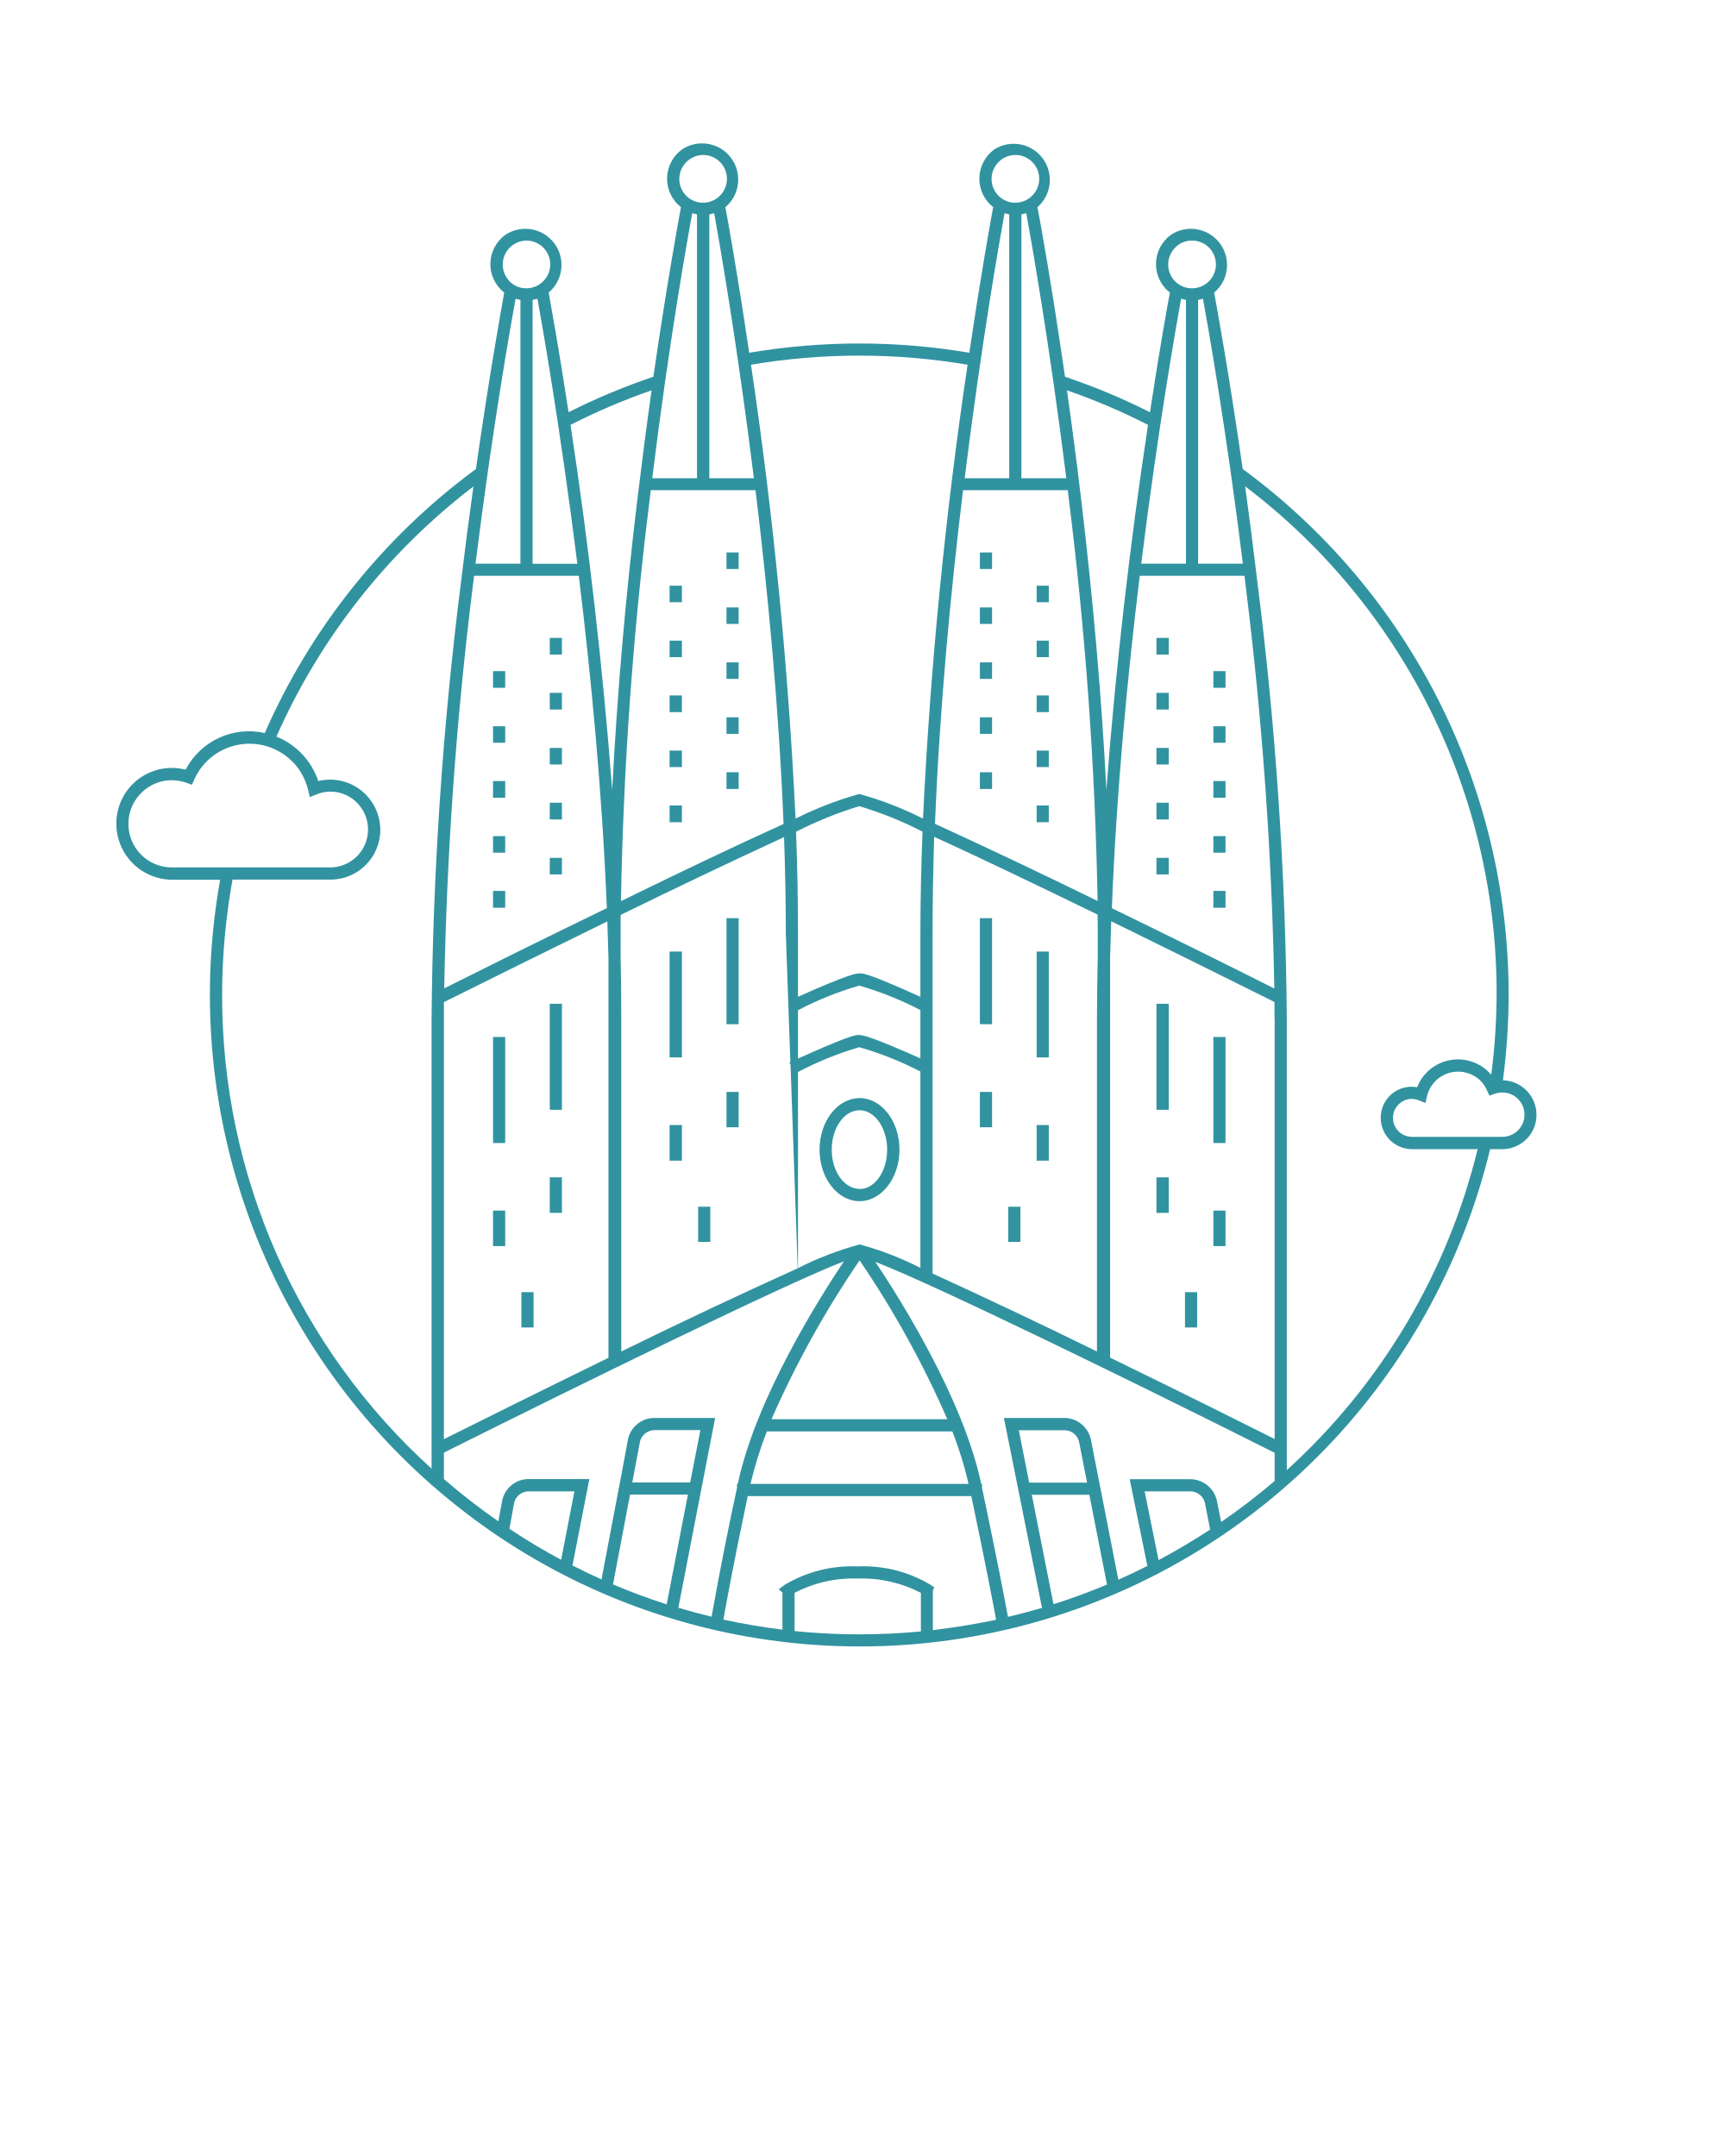
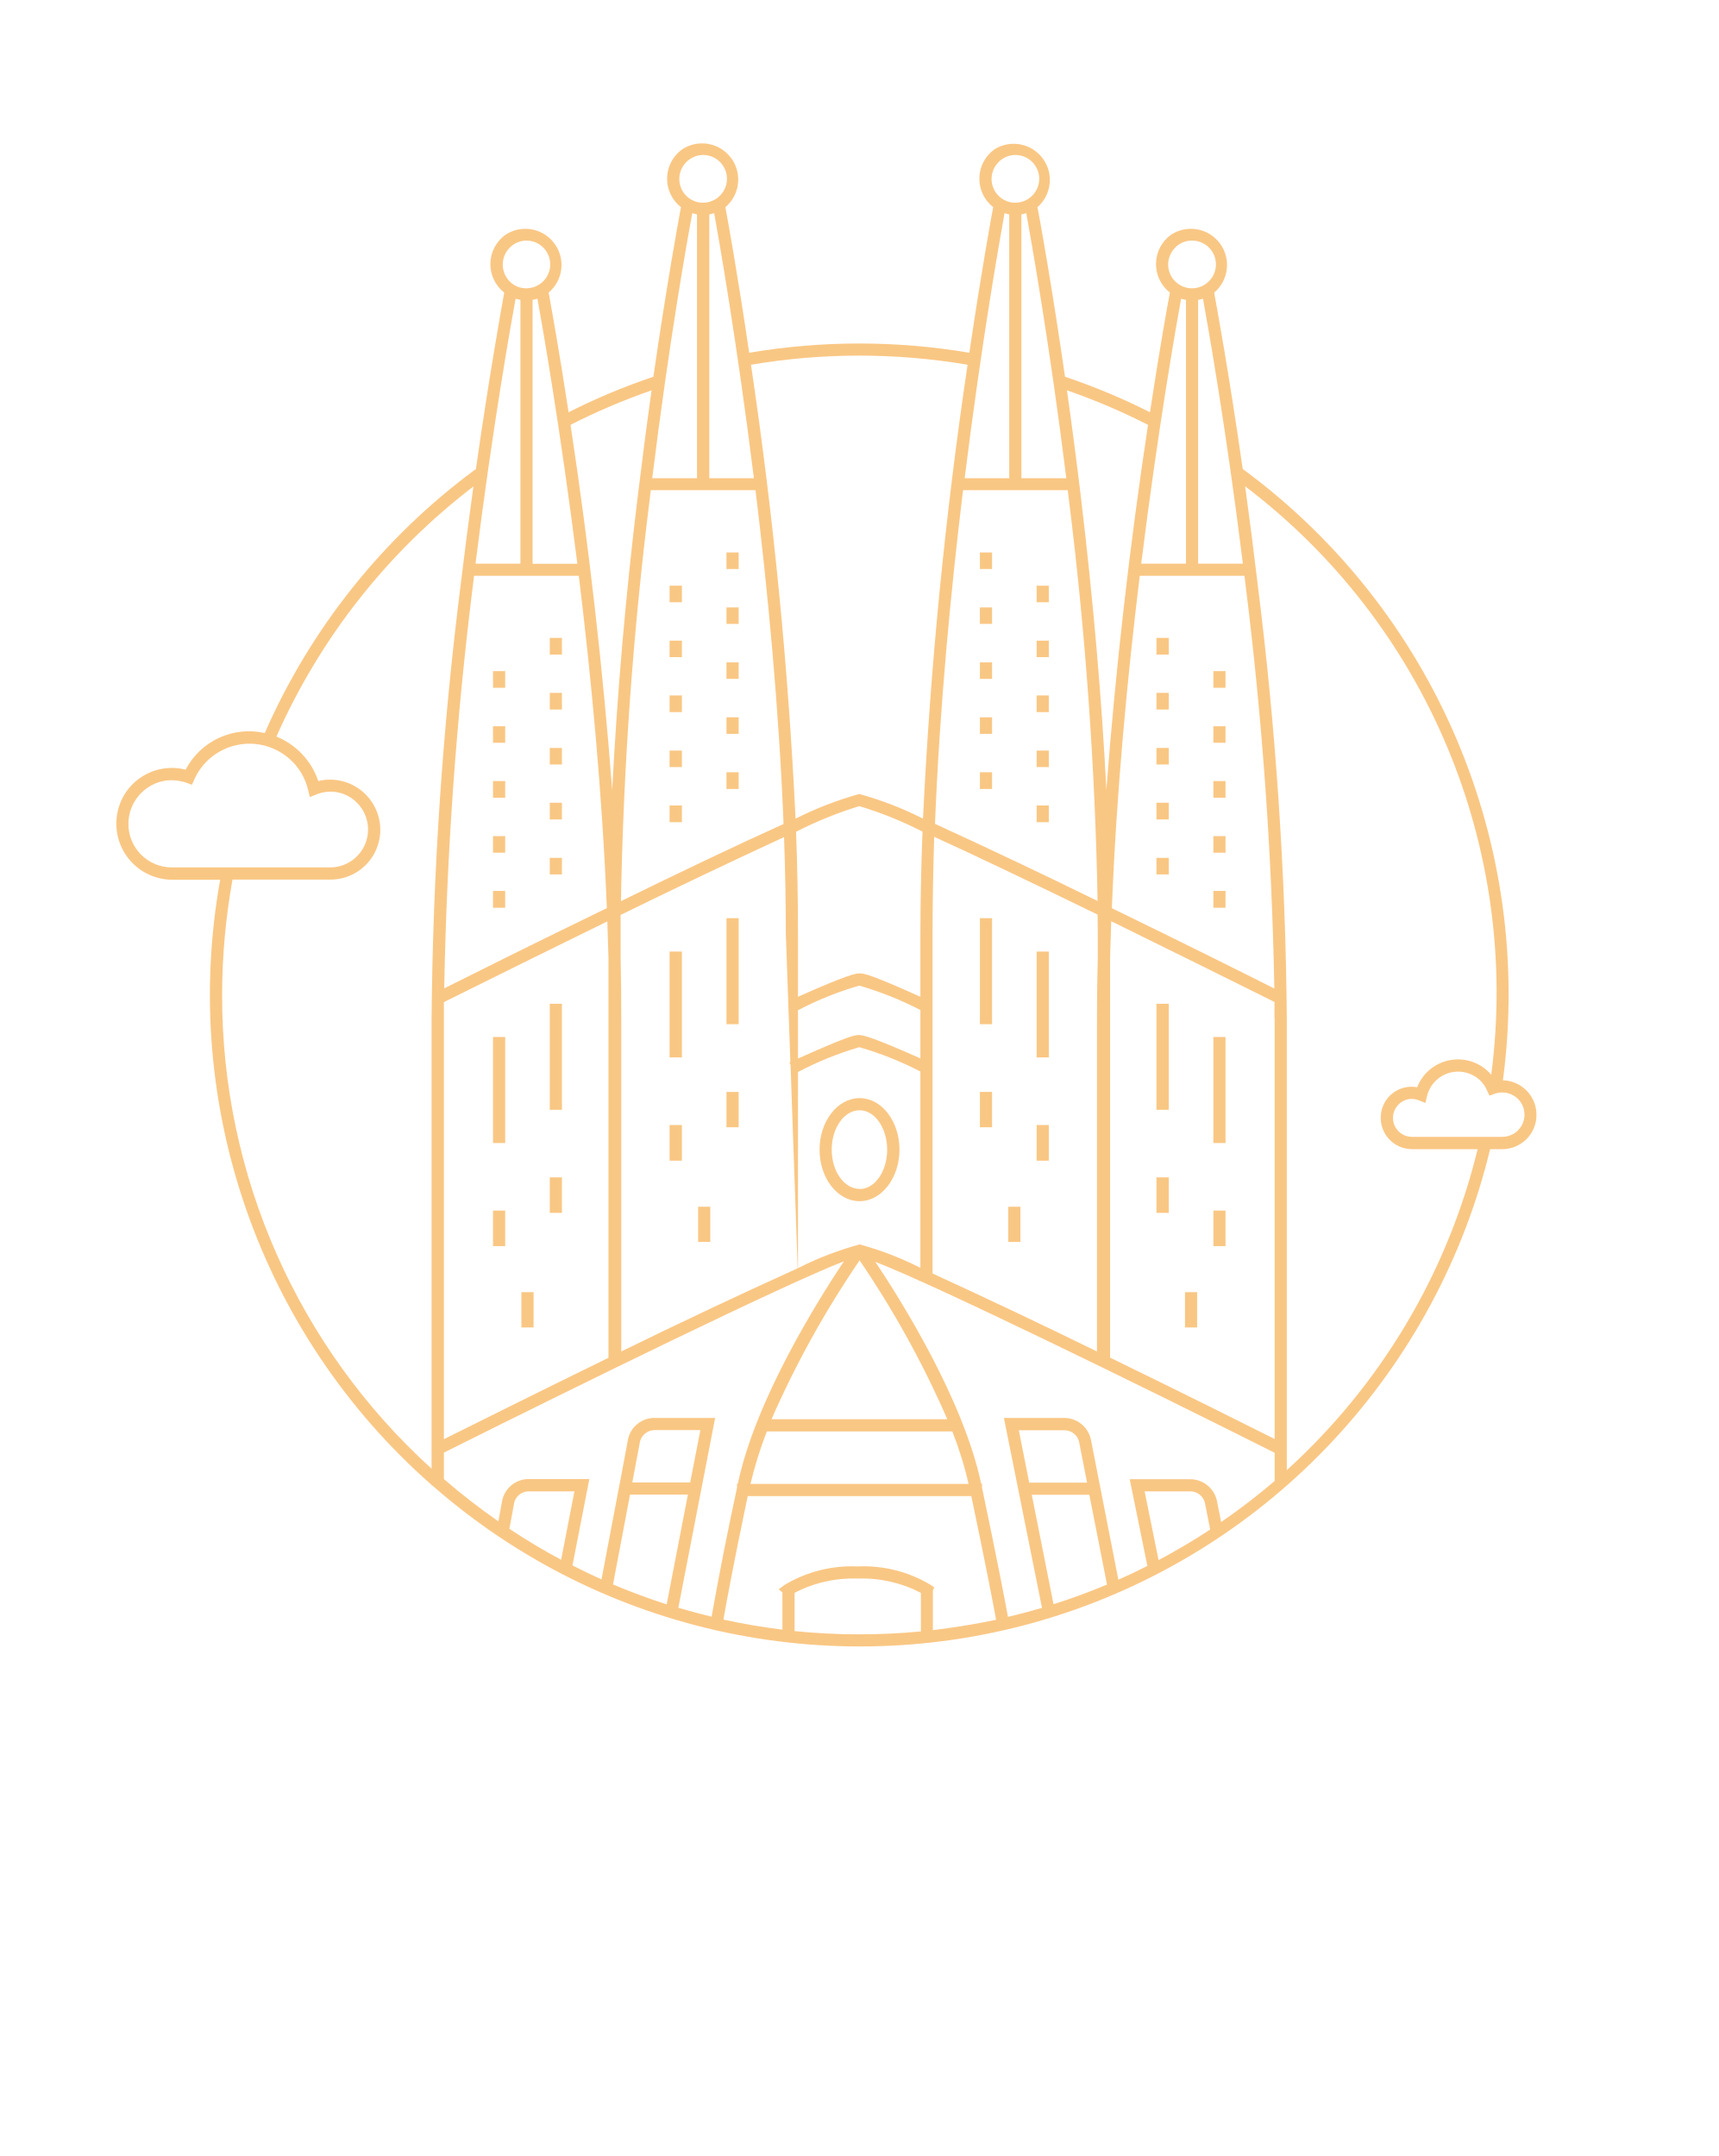
<svg xmlns="http://www.w3.org/2000/svg" width="106" height="133" fill="none">
-   <path d="M53.02 67.74c-1.36 0-2.47 1.43-2.47 3.18 0 1.75 1.1 3.18 2.47 3.18 1.35 0 2.46-1.43 2.46-3.18 0-1.75-1.1-3.18-2.46-3.18zm0 5.6c-.95 0-1.72-1.08-1.72-2.42 0-1.34.77-2.43 1.72-2.43.94 0 1.7 1.1 1.7 2.43 0 1.34-.76 2.43-1.7 2.43zM73.84 79.71h-.75v2.18h.75V79.7zM75.59 63.97h-.75v6.54h.75v-6.54zM72.09 61.92h-.76v6.54h.76v-6.54zM75.59 41.4h-.75v1.03h.75V41.4zM72.09 39.35h-.76v1.03h.76v-1.03zM75.59 44.8h-.75v1.02h.75v-1.03zM72.09 42.74h-.76v1.03h.76v-1.03zM75.59 48.18h-.75v1.03h.75v-1.03zM72.09 46.14h-.76v1.02h.76v-1.02zM75.59 51.58h-.75v1.02h.75v-1.02zM72.09 49.52h-.76v1.03h.76v-1.03zM75.59 54.96h-.75V56h.75v-1.03zM72.09 52.92h-.76v1.02h.76v-1.02zM75.59 74.68h-.75v2.19h.75v-2.19zM72.09 72.63h-.76v2.19h.76v-2.19zM62.94 74.44h-.75v2.17h.75v-2.17zM64.7 58.7h-.76v6.53h.75V58.7zM61.19 56.64h-.75v6.54h.75v-6.54zM64.7 36.13h-.76v1.02h.75v-1.02zM61.19 34.08h-.75v1.02h.75v-1.02zM64.7 39.52h-.76v1.02h.75v-1.02zM61.19 37.47h-.75v1.02h.75v-1.02zM64.7 42.9h-.76v1.03h.75v-1.02zM61.19 40.86h-.75v1.02h.75v-1.02zM64.7 46.3h-.76v1.02h.75V46.3zM61.19 44.25h-.75v1.02h.75v-1.02zM64.7 49.69h-.76v1.03h.75v-1.03zM61.19 47.64h-.75v1.03h.75v-1.03zM64.7 69.4h-.76v2.2h.75v-2.2zM61.19 67.36h-.75v2.18h.75v-2.18zM32.9 79.71h-.74v2.18h.75V79.7zM31.16 63.97h-.75v6.54h.75v-6.54zM34.66 61.92h-.75v6.54h.75v-6.54zM31.16 41.4h-.75v1.03h.75V41.4zM34.66 39.35h-.75v1.03h.75v-1.03zM31.16 44.8h-.75v1.02h.75v-1.03zM34.66 42.74h-.75v1.03h.75v-1.03zM31.16 48.18h-.75v1.03h.75v-1.03zM34.66 46.14h-.75v1.02h.75v-1.02zM31.16 51.58h-.75v1.02h.75v-1.02zM34.66 49.52h-.75v1.03h.75v-1.03zM31.16 54.96h-.75V56h.75v-1.03zM34.66 52.92h-.75v1.02h.75v-1.02zM31.16 74.68h-.75v2.19h.75v-2.19zM34.66 72.63h-.75v2.19h.75v-2.19zM43.8 74.44h-.74v2.17h.75v-2.17zM42.06 58.7h-.76v6.53h.76V58.7zM45.56 56.64h-.75v6.54h.75v-6.54zM42.06 36.13h-.76v1.02h.76v-1.02zM45.56 34.08h-.75v1.02h.75v-1.02zM42.06 39.52h-.76v1.02h.76v-1.02zM45.56 37.47h-.75v1.02h.75v-1.02zM42.06 42.9h-.76v1.03h.76v-1.02zM45.56 40.86h-.75v1.02h.75v-1.02zM42.06 46.3h-.76v1.02h.76V46.3zM45.56 44.25h-.75v1.02h.75v-1.02zM42.06 49.69h-.76v1.03h.76v-1.03zM45.56 47.64h-.75v1.03h.75v-1.03zM42.06 69.4h-.76v2.2h.76v-2.2zM45.56 67.36h-.75v2.18h.75v-2.18z" fill="#3193A0" />
-   <path d="M92.7 66.64a40.22 40.22 0 0 0-16.05-37.71c-.84-5.88-1.6-9.99-1.76-10.88a2.23 2.23 0 0 0-2.66-3.57 2.23 2.23 0 0 0-.07 3.57c-.12.61-.61 3.31-1.23 7.38a39.88 39.88 0 0 0-5.24-2.19c-.82-5.66-1.53-9.6-1.7-10.46a2.23 2.23 0 0 0-2.65-3.57 2.23 2.23 0 0 0-.08 3.57c-.13.68-.74 4.03-1.47 8.98-4.5-.76-9.09-.76-13.58 0-.73-4.95-1.34-8.3-1.47-8.98a2.23 2.23 0 0 0-2.66-3.57 2.23 2.23 0 0 0-.08 3.57c-.16.87-.88 4.8-1.7 10.46a39.8 39.8 0 0 0-5.23 2.19c-.62-4.07-1.12-6.77-1.23-7.38a2.23 2.23 0 0 0-2.66-3.57 2.23 2.23 0 0 0-.08 3.57c-.16.9-.91 5.02-1.75 10.92l-.02-.02a40.32 40.32 0 0 0-13 16.27 4.4 4.4 0 0 0-4.88 2.26A3.42 3.42 0 0 0 7.2 50.4a3.46 3.46 0 0 0 3.4 3.87h2.98A40.24 40.24 0 0 0 26.62 91.6v.04h.05A39.96 39.96 0 0 0 65.1 99.7a40 40 0 0 0 17.17-10.88 40.21 40.21 0 0 0 9.64-17.93h.74a2.11 2.11 0 0 0 2.12-2.11 2.13 2.13 0 0 0-2.08-2.14zM76.66 34.77H73.9V18.5l.3-.07c.3 1.65 1.43 8 2.46 16.34zm-1.61 57.77a1.69 1.69 0 0 0-1.69-1.29h-3.68l1.09 5.35c-.59.3-1.18.58-1.79.85l-1.7-8.68a1.69 1.69 0 0 0-1.68-1.3h-3.68l2.35 11.72c-.7.2-1.4.39-2.1.55-.2-1.09-.68-3.6-1.6-7.97v-.24h-.05l-.01-.04c-1.1-5.17-4.95-11.3-6.52-13.65 3.67 1.42 16.07 7.48 24.63 11.78v1.74a39.1 39.1 0 0 1-3.3 2.53l-.27-1.35zm-.4 1.81c-1.03.68-2.1 1.31-3.19 1.89L70.6 92h2.76a.93.93 0 0 1 .95.67l.33 1.67zm-11.81-6.12h2.76a.93.93 0 0 1 .95.68l.5 2.55h-3.57l-.64-3.23zm4.35 3.98l1.09 5.54c-1.08.45-2.17.86-3.3 1.21l-1.34-6.75h3.55zm-9.8 5.55a8.04 8.04 0 0 0-4.49-1.13 8.06 8.06 0 0 0-4.49 1.13l-.38.28.23.2v2.29a39.5 39.5 0 0 1-3.64-.62c.18-1.03.62-3.44 1.5-7.62h13.79c.88 4.19 1.34 6.6 1.53 7.63-1.28.27-2.58.48-3.9.64v-2.43l.08-.21-.23-.16zM38.86 92.2h3.57l-1.31 6.77a39.36 39.36 0 0 1-3.31-1.23l1.05-5.54zm3.71-.75H39l.48-2.55a.94.94 0 0 1 .95-.68h2.77l-.63 3.23zm1.54-3.98h-3.68a1.67 1.67 0 0 0-1.69 1.29l-.5 2.69h-.01v.03l-1.13 5.95c-.6-.27-1.2-.56-1.79-.86l1.04-5.33h-3.68a1.67 1.67 0 0 0-1.69 1.3l-.24 1.31a39.58 39.58 0 0 1-3.36-2.61v-1.63c8.6-4.3 21.05-10.4 24.67-11.8-1.56 2.34-5.43 8.49-6.53 13.67v.04h-.06v.25a224.5 224.5 0 0 0-1.57 7.96 40.1 40.1 0 0 1-2.05-.55l2.27-11.71zm-9.5 8.75a39 39 0 0 1-3.19-1.91l.3-1.64a.93.93 0 0 1 .95-.67h2.76l-.82 4.22zM29.17 36.1l.07-.58h6.46c.75 6.14 1.44 13.3 1.73 20.5-4.39 2.13-8.4 4.13-10.03 4.95.15-8.32.74-16.62 1.77-24.87zm10.9-5.27l.07-.59h6.46c.75 6.17 1.44 13.37 1.73 20.59-2.81 1.27-6.5 3.03-10.03 4.76.15-8.28.74-16.55 1.77-24.76zm19.33-.59h6.46l.07.59a235.03 235.03 0 0 1 1.77 24.75 431.61 431.61 0 0 0-10.03-4.76c.29-7.22.98-14.41 1.73-20.58zm19.22 32.57v25.96c-1.65-.83-5.71-2.86-10.15-5.02v-24.7l.07-2.22c3.46 1.7 7 3.45 10.07 4.98v1zM67.7 56.43l.01 1.11v1.5a167.8 167.8 0 0 0-.05 3.84v20.49a425.06 425.06 0 0 0-10.14-4.81V57.6c0-1.98.04-3.98.1-5.98 2.72 1.24 6.32 2.97 10.08 4.8zM47.29 88.3h11.45c.41 1.05.75 2.14 1 3.24H46.29c.26-1.1.6-2.19 1.01-3.24zm.3-.76c1.5-3.42 3.32-6.7 5.43-9.79a59.97 59.97 0 0 1 5.41 9.8H47.6zM53 76.77c-1.3.36-2.57.84-3.78 1.46v-12.1A20.5 20.5 0 0 1 53 64.6c1.3.37 2.57.88 3.77 1.5v12.11c-1.2-.61-2.47-1.1-3.77-1.45zm-3.78-14.45c1.2-.63 2.47-1.14 3.78-1.52 1.3.38 2.57.88 3.77 1.51v2.98c-2.79-1.24-3.5-1.44-3.77-1.44-.28-.03-.96.19-3.78 1.45v-2.98zm7.55-4.71v3.88c-2.8-1.26-3.5-1.48-3.77-1.44-.17 0-.56 0-3.78 1.44v-3.88c0-2.09-.04-4.2-.12-6.3a24.1 24.1 0 0 1 3.9-1.58c1.34.4 2.65.93 3.9 1.57-.08 2.11-.13 4.22-.13 6.3zm-8.3 0l.28 7.9-.06.03.07.14.44 12.56a394.6 394.6 0 0 0-10.88 5.13V62.88c0-1.26-.01-2.53-.04-3.8v-1.54-1.1a506 506 0 0 1 10.08-4.8c.07 2 .11 4 .11 5.97zm-21.09 5.21v-1c3.07-1.53 6.61-3.28 10.08-4.98l.07 2.24v24.68c-4.44 2.17-8.5 4.2-10.15 5.02V62.82zm41.2-6.8c.28-7.2.97-14.35 1.72-20.5h6.46l.07.6a234.68 234.68 0 0 1 1.77 24.86c-1.64-.83-5.65-2.83-10.03-4.96zm4.94-41.18a1.47 1.47 0 0 1 1.45 1.76 1.48 1.48 0 0 1-2 1.08 1.47 1.47 0 0 1-.48-2.41c.27-.28.64-.43 1.03-.43zm-.37 3.66v16.27h-2.76c1.05-8.44 2.18-14.8 2.46-16.34l.3.07zm-2.34 7.71a305.91 305.91 0 0 0-2.57 22.51c-.28-5.56-.8-11.57-1.56-17.97a318.3 318.3 0 0 0-.87-6.67 39 39 0 0 1 5 2.13zm-5.04 3.29H63V13.23l.3-.08c.3 1.65 1.43 8.01 2.47 16.35zM62.63 9.56a1.47 1.47 0 0 1 1.44 1.76 1.48 1.48 0 0 1-2 1.08 1.47 1.47 0 0 1-.48-2.4c.27-.28.65-.44 1.04-.44zm-.38 3.67V29.5H59.5c1.05-8.45 2.18-14.8 2.46-16.35l.3.08zm-2.57 9.27a281.97 281.97 0 0 0-2.75 28A20.75 20.75 0 0 0 53 48.98c-1.36.38-2.68.89-3.93 1.52a281.98 281.98 0 0 0-2.75-28c4.42-.75 8.94-.75 13.36 0zm-13.18 7h-2.75V13.23l.3-.08c.28 1.54 1.4 7.9 2.45 16.35zM43.37 9.56a1.47 1.47 0 0 1 1.44 1.76 1.48 1.48 0 0 1-2 1.08 1.47 1.47 0 0 1-.48-2.4c.28-.28.65-.44 1.04-.44zm-.38 3.67V29.5h-2.76c1.03-8.34 2.16-14.7 2.47-16.35l.3.08zm-2.8 10.85c-.29 2.04-.58 4.28-.87 6.67a260.3 260.3 0 0 0-1.56 17.98 305.9 305.9 0 0 0-2.57-22.52 39.07 39.07 0 0 1 5-2.13zm-4.58 10.7h-2.76V18.5l.3-.07c.28 1.54 1.4 7.9 2.46 16.34zm-3.14-19.94a1.47 1.47 0 0 1 1.44 1.76 1.48 1.48 0 0 1-2 1.08 1.47 1.47 0 0 1-.9-1.37 1.48 1.48 0 0 1 1.46-1.47zm-.37 3.66v16.27h-2.77c1.04-8.33 2.17-14.7 2.47-16.34l.3.07zM7.92 50.82a2.7 2.7 0 0 1 2.33-2.67c.42-.05.86 0 1.26.14l.33.12.14-.32a3.73 3.73 0 0 1 5.85-1.3c.59.5 1 1.2 1.18 1.96l.1.42.4-.16a2.29 2.29 0 0 1 2.51.51 2.34 2.34 0 0 1-1.64 3.99H10.6a2.68 2.68 0 0 1-2.68-2.69zm5.78 10.56c0-2.39.22-4.77.64-7.12h6.04a3.07 3.07 0 0 0 3.05-3.47 3.1 3.1 0 0 0-3.8-2.61 4.49 4.49 0 0 0-2.58-2.74A39.55 39.55 0 0 1 29.2 30.01a317.9 317.9 0 0 0-.78 6.01 229.3 229.3 0 0 0-1.8 26.8V90.6A39.35 39.35 0 0 1 13.7 61.38zm35.31 39.24v-2.36a7.8 7.8 0 0 1 3.9-.88c1.35-.05 2.69.26 3.89.88v2.38a40.04 40.04 0 0 1-7.79-.02zm30.36-9.94V62.82a229.1 229.1 0 0 0-1.8-26.8A317 317 0 0 0 76.8 30a39.2 39.2 0 0 1 15.18 36.3 2.7 2.7 0 0 0-4.57.77 1.9 1.9 0 0 0-2.24 1.73 1.93 1.93 0 0 0 1.91 2.09h4.06a39.33 39.33 0 0 1-11.77 19.8zm13.3-20.55h-5.59a1.17 1.17 0 0 1-1.14-1.39 1.17 1.17 0 0 1 1.08-.95c.17 0 .34.02.5.09l.4.16.1-.43a1.97 1.97 0 0 1 2.9-1.24c.36.2.64.52.8.9l.15.32.33-.12a1.38 1.38 0 0 1 1.43.32 1.37 1.37 0 0 1-.97 2.34z" fill="#3193A0" />
+   <path d="M53.02 67.74c-1.36 0-2.47 1.43-2.47 3.18 0 1.75 1.1 3.18 2.47 3.18 1.35 0 2.46-1.43 2.46-3.18 0-1.75-1.1-3.18-2.46-3.18zm0 5.6c-.95 0-1.72-1.08-1.72-2.42 0-1.34.77-2.43 1.72-2.43.94 0 1.7 1.1 1.7 2.43 0 1.34-.76 2.43-1.7 2.43zM73.84 79.71h-.75v2.18h.75V79.7zM75.59 63.97h-.75v6.54h.75v-6.54zM72.09 61.92h-.76v6.54h.76v-6.54zM75.59 41.4h-.75v1.03h.75V41.4zM72.09 39.35h-.76v1.03h.76v-1.03zM75.59 44.8h-.75v1.02h.75v-1.03zM72.09 42.74h-.76v1.03h.76v-1.03zM75.59 48.18h-.75v1.03h.75v-1.03zM72.09 46.14h-.76v1.02h.76v-1.02zM75.59 51.58h-.75v1.02h.75v-1.02zM72.09 49.52h-.76v1.03h.76v-1.03zM75.59 54.96h-.75V56h.75v-1.03zM72.09 52.92h-.76v1.02h.76v-1.02zM75.59 74.68h-.75v2.19h.75v-2.19zM72.09 72.63h-.76v2.19h.76v-2.19zM62.94 74.44h-.75v2.17h.75v-2.17zM64.7 58.7h-.76v6.53h.75V58.7zM61.19 56.64h-.75v6.54h.75v-6.54zM64.7 36.13h-.76v1.02h.75v-1.02zM61.19 34.08h-.75v1.02h.75v-1.02zM64.7 39.52h-.76v1.02h.75v-1.02zM61.19 37.47h-.75v1.02h.75v-1.02zM64.7 42.9h-.76v1.03h.75v-1.02zM61.19 40.86h-.75v1.02h.75v-1.02zM64.7 46.3h-.76v1.02h.75V46.3zM61.19 44.25h-.75v1.02h.75v-1.02zM64.7 49.69h-.76v1.03h.75v-1.03zM61.19 47.64h-.75v1.03h.75v-1.03zM64.7 69.4h-.76v2.2h.75v-2.2zM61.19 67.36h-.75v2.18h.75v-2.18zM32.9 79.71h-.74v2.18h.75V79.7zM31.16 63.97h-.75v6.54h.75v-6.54zM34.66 61.92h-.75v6.54h.75v-6.54zM31.16 41.4h-.75v1.03h.75V41.4zM34.66 39.35h-.75v1.03h.75v-1.03zM31.16 44.8h-.75v1.02h.75v-1.03zM34.66 42.74h-.75v1.03h.75v-1.03zM31.16 48.18h-.75v1.03h.75v-1.03zM34.66 46.14h-.75v1.02h.75v-1.02zM31.16 51.58h-.75v1.02h.75v-1.02zM34.66 49.52h-.75v1.03h.75v-1.03zM31.16 54.96h-.75V56h.75v-1.03zM34.66 52.92h-.75v1.02h.75v-1.02zM31.16 74.68h-.75v2.19h.75v-2.19zM34.66 72.63h-.75v2.19h.75v-2.19zM43.8 74.44h-.74v2.17h.75v-2.17zM42.06 58.7h-.76v6.53h.76V58.7zM45.56 56.64h-.75v6.54h.75v-6.54zM42.06 36.13h-.76v1.02h.76v-1.02zM45.56 34.08h-.75v1.02h.75v-1.02zM42.06 39.52h-.76v1.02h.76v-1.02zM45.56 37.47h-.75v1.02h.75v-1.02zM42.06 42.9h-.76v1.03h.76v-1.02zM45.56 40.86h-.75v1.02h.75v-1.02zM42.06 46.3h-.76v1.02h.76V46.3zM45.56 44.25h-.75v1.02h.75v-1.02zM42.06 49.69h-.76v1.03h.76v-1.03zM45.56 47.64h-.75v1.03h.75v-1.03zM42.06 69.4h-.76v2.2h.76v-2.2zM45.56 67.36h-.75v2.18h.75v-2.18z" fill="#F9C784" />
+   <path d="M92.7 66.64a40.22 40.22 0 0 0-16.05-37.71c-.84-5.88-1.6-9.99-1.76-10.88a2.23 2.23 0 0 0-2.66-3.57 2.23 2.23 0 0 0-.07 3.57c-.12.61-.61 3.31-1.23 7.38a39.88 39.88 0 0 0-5.24-2.19c-.82-5.66-1.53-9.6-1.7-10.46a2.23 2.23 0 0 0-2.65-3.57 2.23 2.23 0 0 0-.08 3.57c-.13.68-.74 4.03-1.47 8.98-4.5-.76-9.09-.76-13.58 0-.73-4.95-1.34-8.3-1.47-8.98a2.23 2.23 0 0 0-2.66-3.57 2.23 2.23 0 0 0-.08 3.57c-.16.87-.88 4.8-1.7 10.46a39.8 39.8 0 0 0-5.23 2.19c-.62-4.07-1.12-6.77-1.23-7.38a2.23 2.23 0 0 0-2.66-3.57 2.23 2.23 0 0 0-.08 3.57c-.16.9-.91 5.02-1.75 10.92l-.02-.02a40.32 40.32 0 0 0-13 16.27 4.4 4.4 0 0 0-4.88 2.26A3.42 3.42 0 0 0 7.2 50.4a3.46 3.46 0 0 0 3.4 3.87h2.98A40.24 40.24 0 0 0 26.62 91.6v.04h.05A39.96 39.96 0 0 0 65.1 99.7a40 40 0 0 0 17.17-10.88 40.21 40.21 0 0 0 9.64-17.93h.74a2.11 2.11 0 0 0 2.12-2.11 2.13 2.13 0 0 0-2.08-2.14zM76.66 34.77H73.9V18.5l.3-.07c.3 1.65 1.43 8 2.46 16.34zm-1.61 57.77a1.69 1.69 0 0 0-1.69-1.29h-3.68l1.09 5.35c-.59.3-1.18.58-1.79.85l-1.7-8.68a1.69 1.69 0 0 0-1.68-1.3h-3.68l2.35 11.72c-.7.2-1.4.39-2.1.55-.2-1.09-.68-3.6-1.6-7.97v-.24h-.05l-.01-.04c-1.1-5.17-4.95-11.3-6.52-13.65 3.67 1.42 16.07 7.48 24.63 11.78v1.74a39.1 39.1 0 0 1-3.3 2.53l-.27-1.35zm-.4 1.81c-1.03.68-2.1 1.31-3.19 1.89L70.6 92h2.76a.93.93 0 0 1 .95.67l.33 1.67zm-11.81-6.12h2.76a.93.93 0 0 1 .95.68l.5 2.55h-3.57l-.64-3.23zm4.35 3.98l1.09 5.54c-1.08.45-2.17.86-3.3 1.21l-1.34-6.75h3.55zm-9.8 5.55a8.04 8.04 0 0 0-4.49-1.13 8.06 8.06 0 0 0-4.49 1.13l-.38.28.23.2v2.29a39.5 39.5 0 0 1-3.64-.62c.18-1.03.62-3.44 1.5-7.62h13.79c.88 4.19 1.34 6.6 1.53 7.63-1.28.27-2.58.48-3.9.64v-2.43l.08-.21-.23-.16zM38.86 92.2h3.57l-1.31 6.77a39.36 39.36 0 0 1-3.31-1.23l1.05-5.54zm3.71-.75H39l.48-2.55a.94.94 0 0 1 .95-.68h2.77l-.63 3.23zm1.54-3.98h-3.68a1.67 1.67 0 0 0-1.69 1.29l-.5 2.69h-.01v.03l-1.13 5.95c-.6-.27-1.2-.56-1.79-.86l1.04-5.33h-3.68a1.67 1.67 0 0 0-1.69 1.3l-.24 1.31a39.58 39.58 0 0 1-3.36-2.61v-1.63c8.6-4.3 21.05-10.4 24.67-11.8-1.56 2.34-5.43 8.49-6.53 13.67v.04h-.06v.25a224.5 224.5 0 0 0-1.57 7.96 40.1 40.1 0 0 1-2.05-.55l2.27-11.71zm-9.5 8.75a39 39 0 0 1-3.19-1.91l.3-1.64a.93.93 0 0 1 .95-.67h2.76l-.82 4.22zM29.17 36.1l.07-.58h6.46c.75 6.14 1.44 13.3 1.73 20.5-4.39 2.13-8.4 4.13-10.03 4.95.15-8.32.74-16.62 1.77-24.87zm10.9-5.27l.07-.59h6.46c.75 6.17 1.44 13.37 1.73 20.59-2.81 1.27-6.5 3.03-10.03 4.76.15-8.28.74-16.55 1.77-24.76zm19.33-.59h6.46l.07.59a235.03 235.03 0 0 1 1.77 24.75 431.61 431.61 0 0 0-10.03-4.76c.29-7.22.98-14.41 1.73-20.58zm19.22 32.57v25.96c-1.65-.83-5.71-2.86-10.15-5.02v-24.7l.07-2.22c3.46 1.7 7 3.45 10.07 4.98v1zM67.7 56.43l.01 1.11v1.5a167.8 167.8 0 0 0-.05 3.84v20.49a425.06 425.06 0 0 0-10.14-4.81V57.6c0-1.98.04-3.98.1-5.98 2.72 1.24 6.32 2.97 10.08 4.8zM47.29 88.3h11.45c.41 1.05.75 2.14 1 3.24H46.29c.26-1.1.6-2.19 1.01-3.24zm.3-.76c1.5-3.42 3.32-6.7 5.43-9.79a59.97 59.97 0 0 1 5.41 9.8H47.6zM53 76.77c-1.3.36-2.57.84-3.78 1.46v-12.1A20.5 20.5 0 0 1 53 64.6c1.3.37 2.57.88 3.77 1.5v12.11c-1.2-.61-2.47-1.1-3.77-1.45zm-3.78-14.45c1.2-.63 2.47-1.14 3.78-1.52 1.3.38 2.57.88 3.77 1.51v2.98c-2.79-1.24-3.5-1.44-3.77-1.44-.28-.03-.96.19-3.78 1.45v-2.98zm7.55-4.71v3.88c-2.8-1.26-3.5-1.48-3.77-1.44-.17 0-.56 0-3.78 1.44v-3.88c0-2.09-.04-4.2-.12-6.3a24.1 24.1 0 0 1 3.9-1.58c1.34.4 2.65.93 3.9 1.57-.08 2.11-.13 4.22-.13 6.3zm-8.3 0l.28 7.9-.06.03.07.14.44 12.56a394.6 394.6 0 0 0-10.88 5.13V62.88c0-1.26-.01-2.53-.04-3.8v-1.54-1.1a506 506 0 0 1 10.08-4.8c.07 2 .11 4 .11 5.97zm-21.09 5.21v-1c3.07-1.53 6.61-3.28 10.08-4.98l.07 2.24v24.68c-4.44 2.17-8.5 4.2-10.15 5.02V62.82zm41.2-6.8c.28-7.2.97-14.35 1.72-20.5h6.46l.07.6a234.68 234.68 0 0 1 1.77 24.86c-1.64-.83-5.65-2.83-10.03-4.96zm4.94-41.18a1.47 1.47 0 0 1 1.45 1.76 1.48 1.48 0 0 1-2 1.08 1.47 1.47 0 0 1-.48-2.41c.27-.28.64-.43 1.03-.43zm-.37 3.66v16.27h-2.76c1.05-8.44 2.18-14.8 2.46-16.34l.3.07zm-2.34 7.71a305.91 305.91 0 0 0-2.57 22.51c-.28-5.56-.8-11.57-1.56-17.97a318.3 318.3 0 0 0-.87-6.67 39 39 0 0 1 5 2.13zm-5.04 3.29H63V13.23l.3-.08c.3 1.65 1.43 8.01 2.47 16.35zM62.63 9.56a1.47 1.47 0 0 1 1.44 1.76 1.48 1.48 0 0 1-2 1.08 1.47 1.47 0 0 1-.48-2.4c.27-.28.65-.44 1.04-.44zm-.38 3.67V29.5H59.5c1.05-8.45 2.18-14.8 2.46-16.35l.3.08zm-2.57 9.27a281.97 281.97 0 0 0-2.75 28A20.75 20.75 0 0 0 53 48.98c-1.36.38-2.68.89-3.93 1.52a281.98 281.98 0 0 0-2.75-28c4.42-.75 8.94-.75 13.36 0zm-13.18 7h-2.75V13.23l.3-.08c.28 1.54 1.4 7.9 2.45 16.35zM43.37 9.56a1.47 1.47 0 0 1 1.44 1.76 1.48 1.48 0 0 1-2 1.08 1.47 1.47 0 0 1-.48-2.4c.28-.28.65-.44 1.04-.44zm-.38 3.67V29.5h-2.76c1.03-8.34 2.16-14.7 2.47-16.35l.3.08zm-2.8 10.85c-.29 2.04-.58 4.28-.87 6.67a260.3 260.3 0 0 0-1.56 17.98 305.9 305.9 0 0 0-2.57-22.52 39.07 39.07 0 0 1 5-2.13zm-4.58 10.7h-2.76V18.5l.3-.07c.28 1.54 1.4 7.9 2.46 16.34zm-3.14-19.94a1.47 1.47 0 0 1 1.44 1.76 1.48 1.48 0 0 1-2 1.08 1.47 1.47 0 0 1-.9-1.37 1.48 1.48 0 0 1 1.46-1.47zm-.37 3.66v16.27h-2.77c1.04-8.33 2.17-14.7 2.47-16.34l.3.07zM7.92 50.82a2.7 2.7 0 0 1 2.33-2.67c.42-.05.86 0 1.26.14l.33.12.14-.32a3.73 3.73 0 0 1 5.85-1.3c.59.5 1 1.2 1.18 1.96l.1.42.4-.16a2.29 2.29 0 0 1 2.51.51 2.34 2.34 0 0 1-1.64 3.99H10.6a2.68 2.68 0 0 1-2.68-2.69zm5.78 10.56c0-2.39.22-4.77.64-7.12h6.04a3.07 3.07 0 0 0 3.05-3.47 3.1 3.1 0 0 0-3.8-2.61 4.49 4.49 0 0 0-2.58-2.74A39.55 39.55 0 0 1 29.2 30.01a317.9 317.9 0 0 0-.78 6.01 229.3 229.3 0 0 0-1.8 26.8V90.6A39.35 39.35 0 0 1 13.7 61.38zm35.31 39.24v-2.36a7.8 7.8 0 0 1 3.9-.88c1.35-.05 2.69.26 3.89.88v2.38a40.04 40.04 0 0 1-7.79-.02zm30.36-9.94V62.82a229.1 229.1 0 0 0-1.8-26.8A317 317 0 0 0 76.8 30a39.2 39.2 0 0 1 15.18 36.3 2.7 2.7 0 0 0-4.57.77 1.9 1.9 0 0 0-2.24 1.73 1.93 1.93 0 0 0 1.91 2.09h4.06a39.33 39.33 0 0 1-11.77 19.8zm13.3-20.55h-5.59a1.17 1.17 0 0 1-1.14-1.39 1.17 1.17 0 0 1 1.08-.95c.17 0 .34.02.5.09l.4.16.1-.43a1.97 1.97 0 0 1 2.9-1.24c.36.2.64.52.8.9l.15.32.33-.12a1.38 1.38 0 0 1 1.43.32 1.37 1.37 0 0 1-.97 2.34z" fill="#F9C784" />
</svg>
